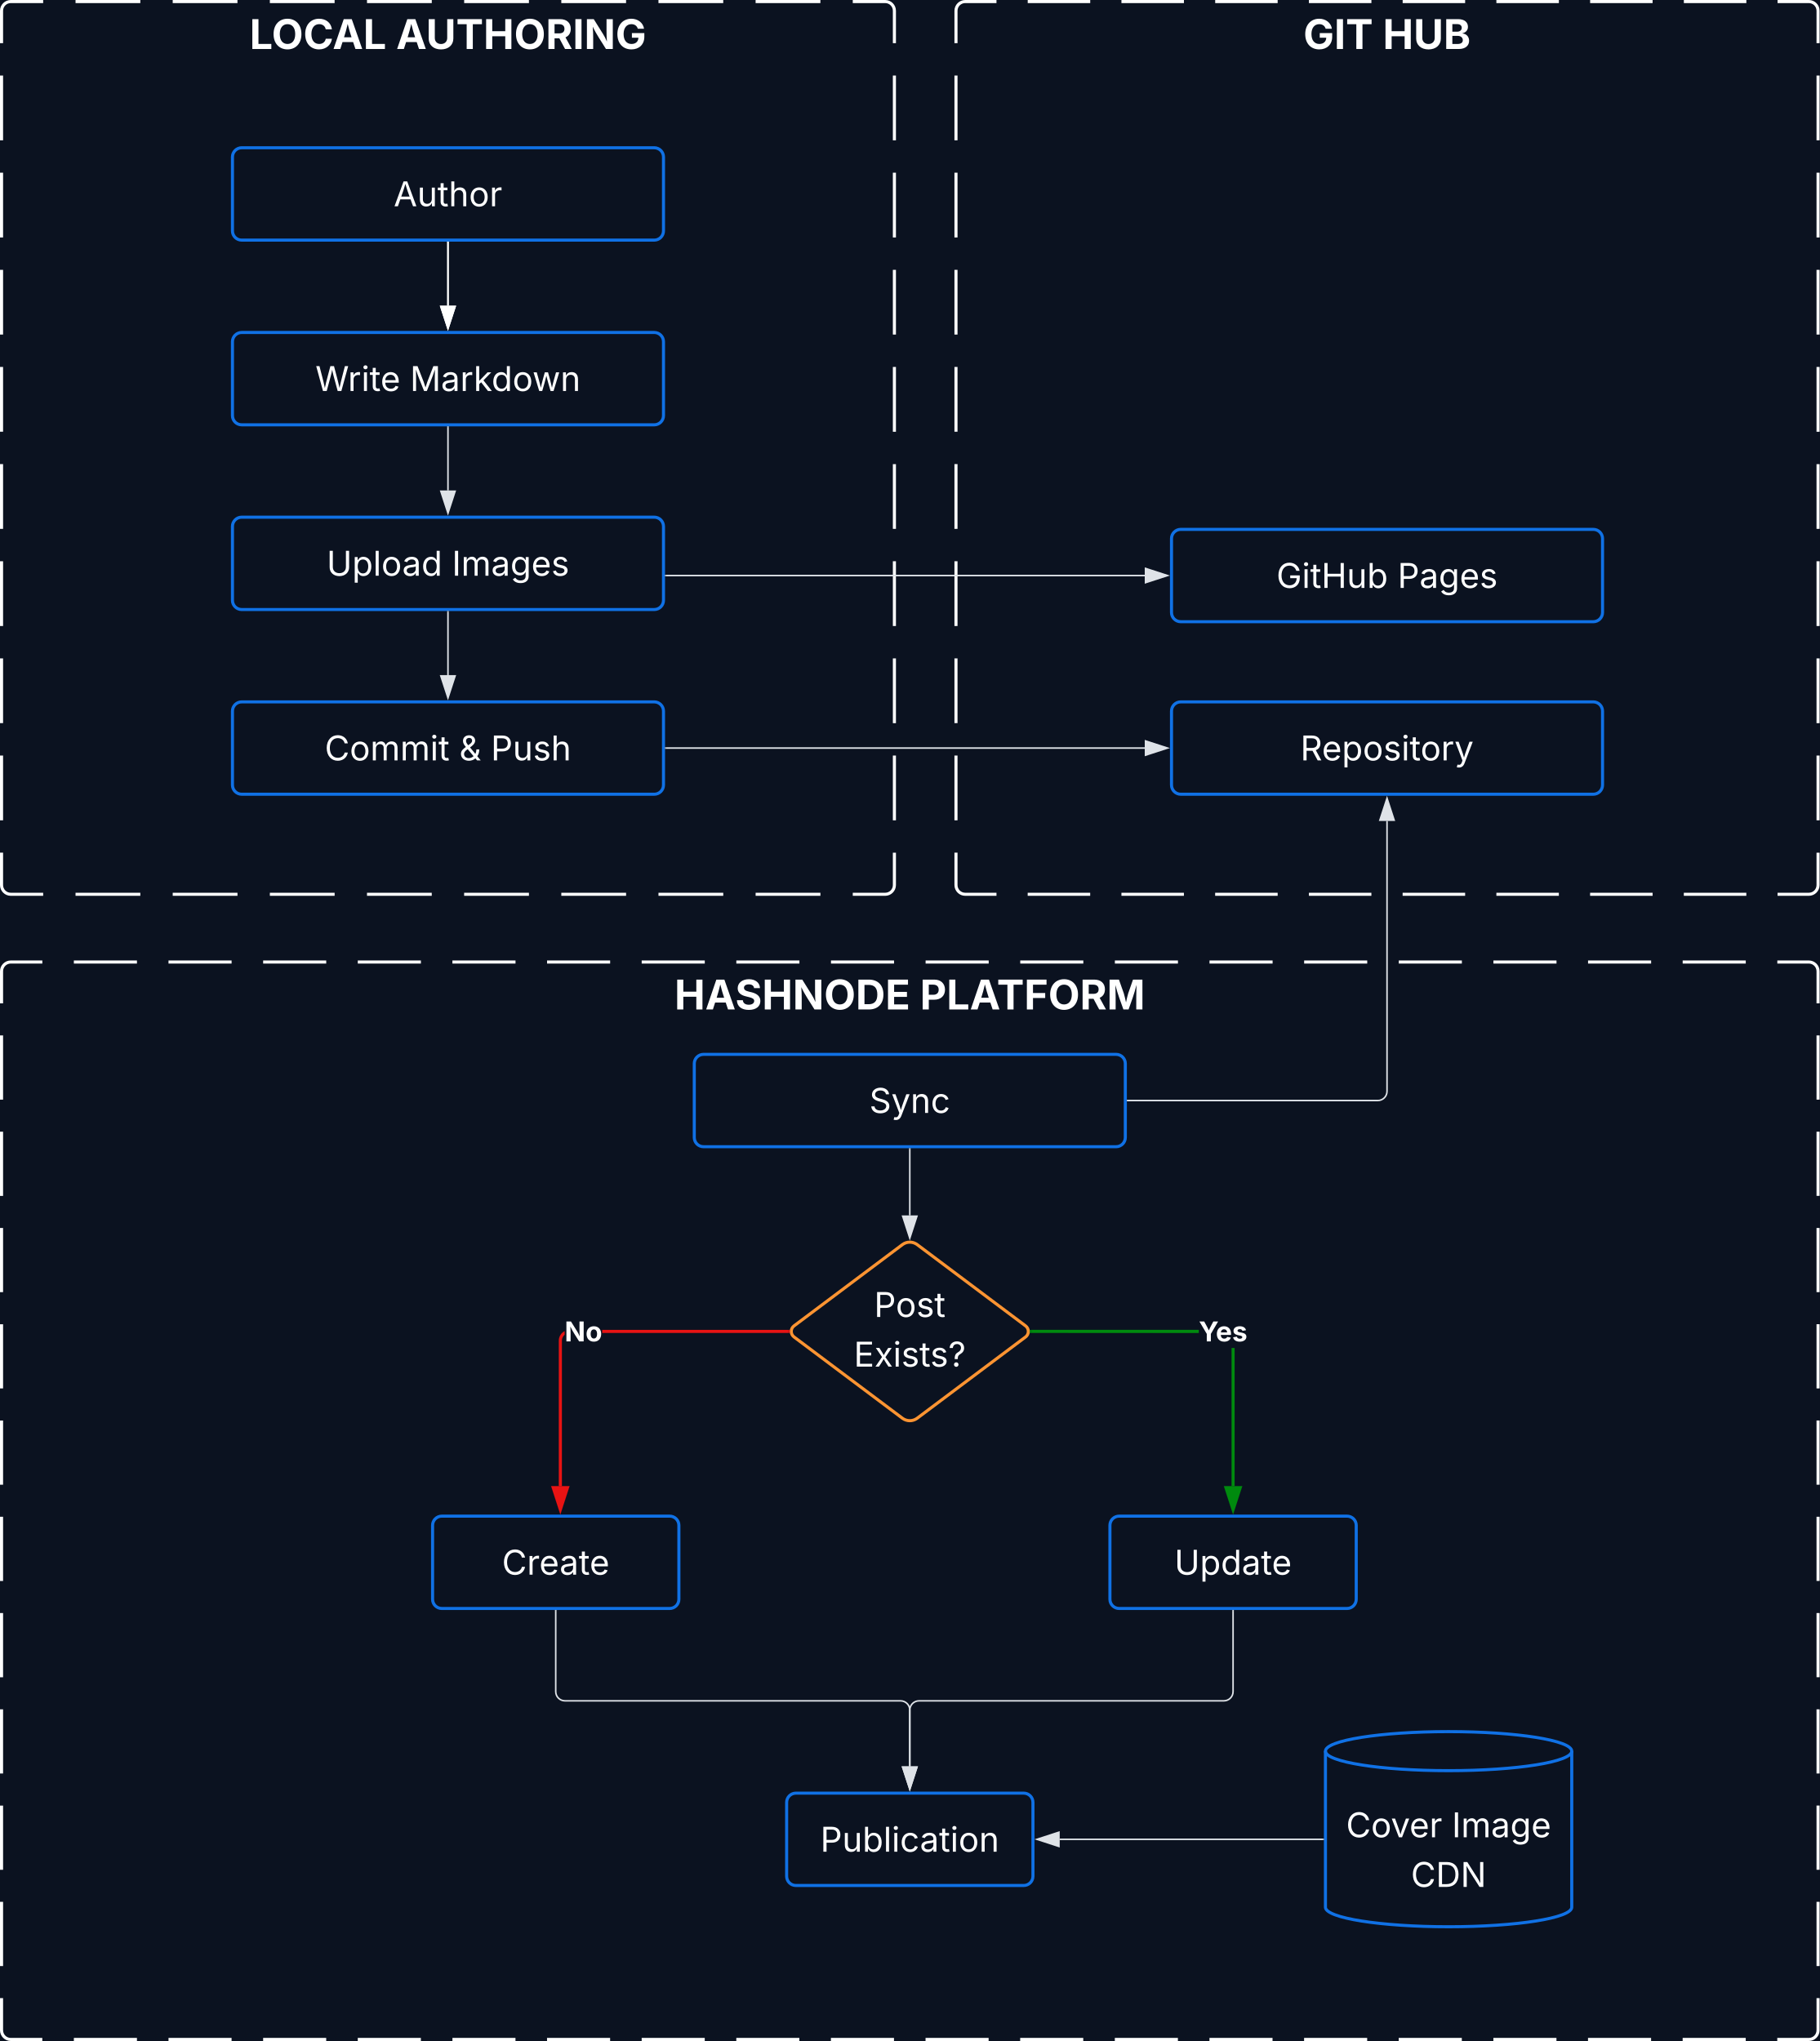
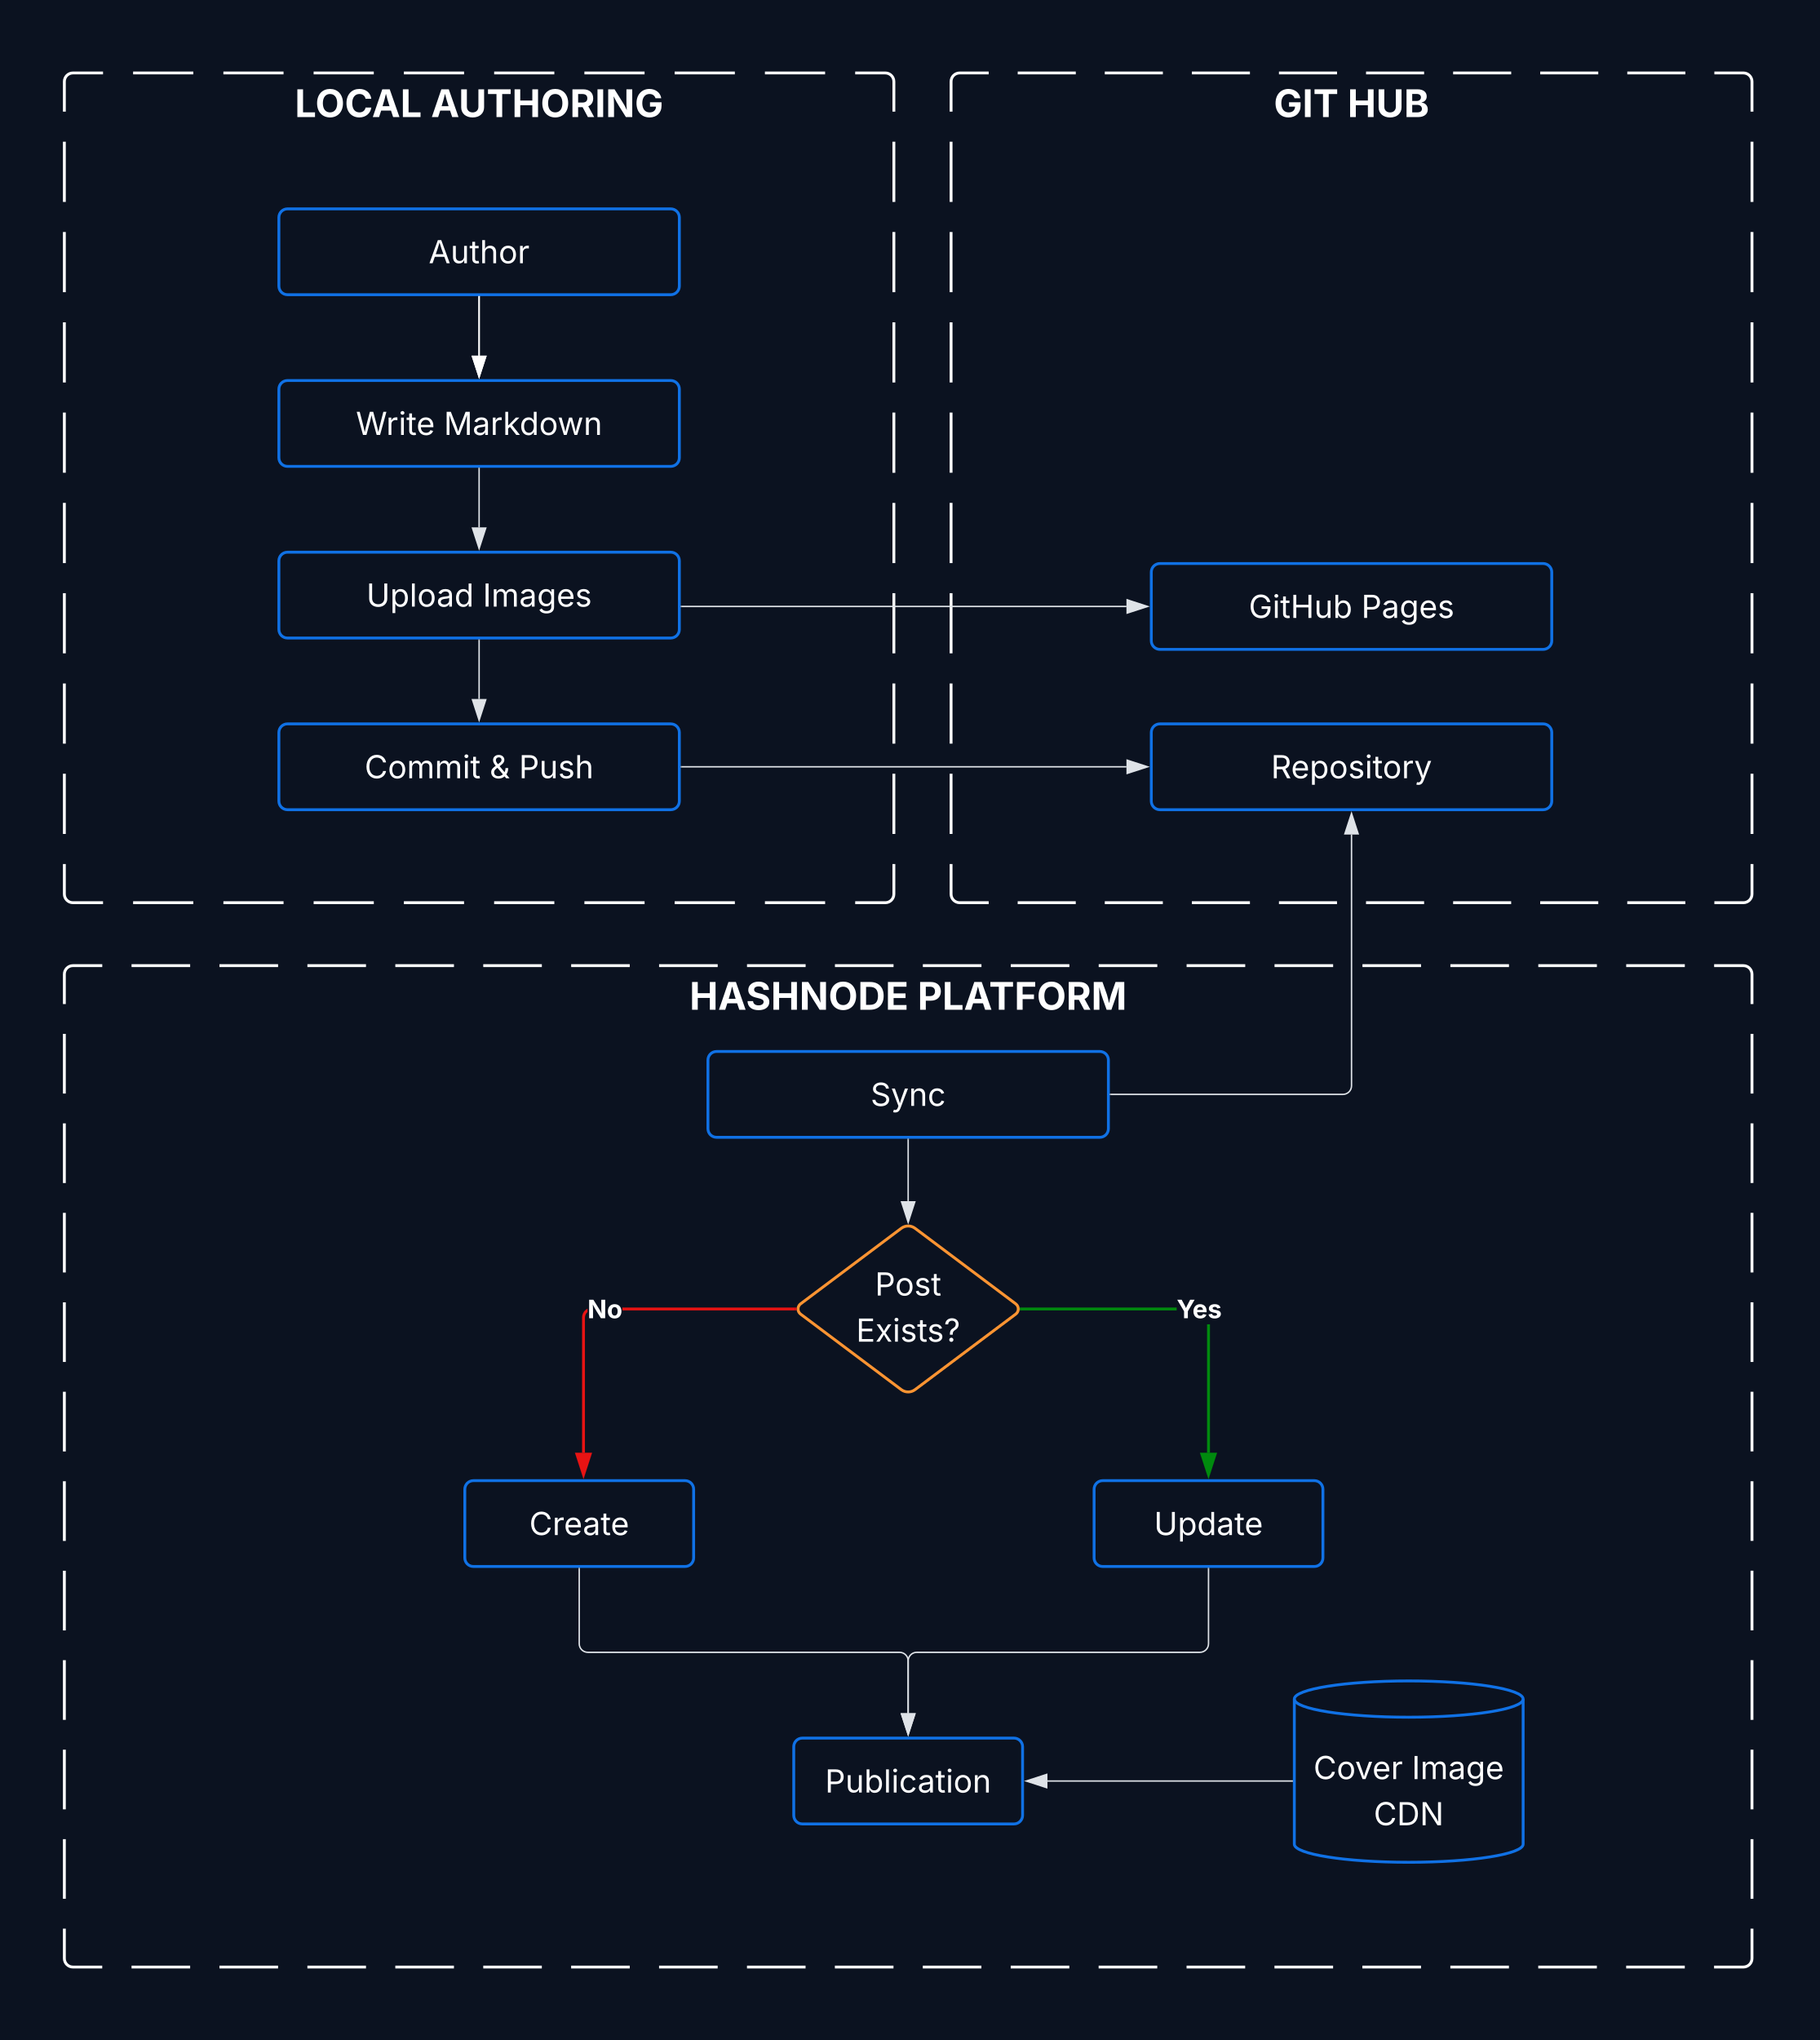
- <svg xmlns="http://www.w3.org/2000/svg" xmlns:ns1="lucid" xmlns:xlink="http://www.w3.org/1999/xlink" width="1182" height="1326">
-   <g transform="translate(-399 201)" ns1:page-tab-id="0_0">
+ <svg xmlns="http://www.w3.org/2000/svg" xmlns:ns1="lucid" xmlns:xlink="http://www.w3.org/1999/xlink" width="1272" height="1426">
+   <g transform="translate(-355 251)" ns1:page-tab-id="0_0">
    <path d="M0-500h2000v2000H0z" fill="#0b1220" />
    <path d="M400-194a6 6 0 0 1 6-6h568a6 6 0 0 1 6 6v568a6 6 0 0 1-6 6H406a6 6 0 0 1-6-6z" fill-opacity="0" />
    <path d="M448.07-200h42.08m21.04 0h42.06m21.04 0h42.07m21.04 0h42.08m21.04 0h42.07m21.03 0h42.07m21.04 0h42.08m21.03 0h42.08m21.03 0H974a6 6 0 0 1 6 6v21.04m0 21.03v42.08m0 21.03v42.08m0 21.04v42.07m0 21.04V79.5m0 21.04v42.07m0 21.03v42.07m0 21.04v42.07m0 21.05v42.08m0 21.03V374a6 6 0 0 1-6 6h-21.04m-21.03 0h-42.08m-21.03 0h-42.08m-21.04 0h-42.07m-21.04 0H700.5m-21.04 0H637.4m-21.03 0H574.3m-21.04 0H511.2m-21.05 0h-42.08m-21.03 0H406a6 6 0 0 1-6-6v-21.04m0-21.03v-42.08m0-21.04v-42.06m0-21.04v-42.07m0-21.04V100.5m0-21.04V37.4m0-21.03V-25.7m0-21.04V-88.8m0-21.05v-42.08m0-21.03V-194a6 6 0 0 1 6-6h21.04" stroke="#fff" stroke-width="2" fill="none" />
    <use xlink:href="#a" transform="matrix(1,0,0,1,405,-195) translate(156.1589 25.83333)" />
    <use xlink:href="#b" transform="matrix(1,0,0,1,405,-195) translate(251.3281 25.83333)" />
    <path d="M1020-194a6 6 0 0 1 6-6h548a6 6 0 0 1 6 6v568a6 6 0 0 1-6 6h-548a6 6 0 0 1-6-6z" fill-opacity="0" />
    <path d="M1066.6-200h40.6m20.28 0h40.6m20.3 0h40.58m20.3 0h40.6m20.3 0h40.58m20.3 0h40.6m20.3 0h40.58m20.3 0h40.6m20.28 0h20.3a6 6 0 0 1 6 6v21.04m0 21.03v42.08m0 21.03v42.08m0 21.04v42.07m0 21.04V79.5m0 21.04v42.07m0 21.03v42.07m0 21.04v42.07m0 21.05v42.08m0 21.03V374a6 6 0 0 1-6 6h-20.3m-20.3 0h-40.6m-20.28 0h-40.6m-20.3 0h-40.58m-20.3 0h-40.6m-20.3 0h-40.58m-20.3 0h-40.6m-20.3 0h-40.58m-20.3 0h-40.6m-20.28 0H1026a6 6 0 0 1-6-6v-21.04m0-21.03v-42.08m0-21.04v-42.06m0-21.04v-42.07m0-21.04V100.5m0-21.04V37.4m0-21.03V-25.7m0-21.04V-88.8m0-21.05v-42.08m0-21.03V-194a6 6 0 0 1 6-6h20.3" stroke="#fff" stroke-width="2" fill="none" />
    <use xlink:href="#c" transform="matrix(1,0,0,1,1025,-195) translate(220.651 25.83333)" />
    <use xlink:href="#d" transform="matrix(1,0,0,1,1025,-195) translate(272.2656 25.83333)" />
    <path d="M550-99a6 6 0 0 1 6-6h268a6 6 0 0 1 6 6v48a6 6 0 0 1-6 6H556a6 6 0 0 1-6-6z" stroke="#1071e5" stroke-width="2" fill-opacity="0" />
    <use xlink:href="#e" transform="matrix(1,0,0,1,562,-93) translate(92.71354 26.02778)" />
    <path d="M690-43.5v41.12" stroke="#fff" fill="none" />
    <path d="M690.48-43.5h-.96v-.5h.96z" stroke="#fff" stroke-width=".05" fill="#fff" />
    <path d="M690 12.38l-4.63-14.26h9.26z" stroke="#fff" fill="#fff" />
    <path d="M550 21a6 6 0 0 1 6-6h268a6 6 0 0 1 6 6v48a6 6 0 0 1-6 6H556a6 6 0 0 1-6-6z" stroke="#1071e5" stroke-width="2" fill-opacity="0" />
    <use xlink:href="#f" transform="matrix(1,0,0,1,562,27) translate(41.84549 26.02778)" />
    <use xlink:href="#g" transform="matrix(1,0,0,1,562,27) translate(103.3472 26.02778)" />
    <path d="M690 76.5v41.12" stroke="#dfe3e8" fill="none" />
    <path d="M690.48 76.5h-.96V76h.96z" stroke="#dfe3e8" stroke-width=".05" fill="#dfe3e8" />
    <path d="M690 132.38l-4.63-14.26h9.26z" stroke="#dfe3e8" fill="#dfe3e8" />
    <path d="M550 141a6 6 0 0 1 6-6h268a6 6 0 0 1 6 6v48a6 6 0 0 1-6 6H556a6 6 0 0 1-6-6z" stroke="#1071e5" stroke-width="2" fill-opacity="0" />
    <use xlink:href="#h" transform="matrix(1,0,0,1,562,147) translate(49.18598 26.02778)" />
    <use xlink:href="#i" transform="matrix(1,0,0,1,562,147) translate(130.5879 26.02778)" />
    <path d="M831.5 172.92h311.12" stroke="#dfe3e8" fill="none" />
    <path d="M831.5 173.4h-.5v-.95h.5z" stroke="#dfe3e8" stroke-width=".05" fill="#dfe3e8" />
    <path d="M1157.38 172.92l-14.26 4.64v-9.27z" stroke="#dfe3e8" fill="#dfe3e8" />
    <path d="M690 196.5v41.12" stroke="#dfe3e8" fill="none" />
    <path d="M690.48 196.5h-.96v-.5h.96z" stroke="#dfe3e8" stroke-width=".05" fill="#dfe3e8" />
    <path d="M690 252.38l-4.63-14.26h9.26z" stroke="#dfe3e8" fill="#dfe3e8" />
    <path d="M400 430a6 6 0 0 1 6-6h1168a6 6 0 0 1 6 6v688a6 6 0 0 1-6 6H406a6 6 0 0 1-6-6z" fill-opacity="0" />
    <path d="M446.98 424h40.98m20.5 0h40.98m20.5 0h40.97m20.5 0h41m20.48 0h40.98m20.5 0h40.97m20.5 0h40.98m20.5 0h40.98m20.5 0h40.97m20.5 0h40.98m20.5 0h40.97m20.5 0h40.97m20.5 0h40.98m20.5 0h40.97m20.5 0h40.98m20.5 0h40.97m20.5 0h40.97m20.5 0h40.98m20.5 0H1574a6 6 0 0 1 6 6v20.85m0 20.85v41.7m0 20.84v41.7m0 20.85v41.7m0 20.83v41.7m0 20.85v41.7m0 20.84v41.7m0 20.85v41.7m0 20.85v41.7m0 20.84v41.7m0 20.85v41.7m0 20.85V1118a6 6 0 0 1-6 6h-20.5m-20.48 0h-40.98m-20.5 0h-40.98m-20.5 0h-40.97m-20.5 0h-41m-20.48 0h-40.98m-20.5 0h-40.97m-20.5 0h-40.98m-20.5 0h-40.98m-20.5 0h-40.97m-20.5 0h-40.98m-20.5 0H877.3m-20.5 0h-40.97m-20.5 0h-40.98m-20.5 0H692.9m-20.5 0H631.4m-20.5 0h-40.97m-20.5 0h-40.97m-20.5 0h-40.98m-20.5 0H406a6 6 0 0 1-6-6v-20.85m0-20.85v-41.7m0-20.84v-41.7m0-20.85v-41.7m0-20.83v-41.7m0-20.85v-41.7m0-20.84v-41.7m0-20.85v-41.7m0-20.85v-41.7m0-20.84v-41.7m0-20.85v-41.7m0-20.85V430a6 6 0 0 1 6-6h20.5" stroke="#fff" stroke-width="2" fill="none" />
    <use xlink:href="#j" transform="matrix(1,0,0,1,405,429) translate(432.1484 25.83333)" />
    <use xlink:href="#k" transform="matrix(1,0,0,1,405,429) translate(591.6016 25.83333)" />
    <path d="M690-43.5v41.12" stroke="#fff" fill="none" />
    <path d="M690.48-43.5h-.96v-.5h.96z" stroke="#fff" stroke-width=".05" fill="#fff" />
    <path d="M690 12.38l-4.63-14.26h9.26z" stroke="#fff" fill="#fff" />
    <path d="M850 490a6 6 0 0 1 6-6h268a6 6 0 0 1 6 6v48a6 6 0 0 1-6 6H856a6 6 0 0 1-6-6z" stroke="#1071e5" stroke-width="2" fill-opacity="0" />
    <use xlink:href="#l" transform="matrix(1,0,0,1,862,496) translate(101.7142 26.02778)" />
    <path d="M985.2 607.6a8 8 0 0 1 9.6 0l70.4 52.8a4.5 4.5 0 0 1 0 7.2l-70.4 52.8a8 8 0 0 1-9.6 0l-70.4-52.8a4.5 4.5 0 0 1 0-7.2z" stroke="#fc9432" stroke-width="2" fill-opacity="0" />
    <use xlink:href="#m" transform="matrix(1,0,0,1,915,609) translate(51.80622 45.59028)" />
    <use xlink:href="#n" transform="matrix(1,0,0,1,915,609) translate(38.63347 77.8559)" />
    <path d="M990 545.5v43.1" stroke="#dfe3e8" fill="none" />
    <path d="M990.48 545.5h-.96v-.5h.96z" stroke="#dfe3e8" stroke-width=".05" fill="#dfe3e8" />
    <path d="M990 603.38l-4.63-14.27h9.26z" stroke="#dfe3e8" fill="#dfe3e8" />
    <path d="M680 790a6 6 0 0 1 6-6h148a6 6 0 0 1 6 6v48a6 6 0 0 1-6 6H686a6 6 0 0 1-6-6z" stroke="#1071e5" stroke-width="2" fill-opacity="0" />
    <use xlink:href="#o" transform="matrix(1,0,0,1,692,796) translate(33.05534 26.02778)" />
    <path d="M1120 790a6 6 0 0 1 6-6h148a6 6 0 0 1 6 6v48a6 6 0 0 1-6 6h-148a6 6 0 0 1-6-6z" stroke="#1071e5" stroke-width="2" fill-opacity="0" />
    <use xlink:href="#p" transform="matrix(1,0,0,1,1132,796) translate(29.88151 26.02778)" />
    <path d="M1200.97 764.5h-1.94v-89.75h1.94zM1069 664.98V663h108.7V665z" stroke="#008a0e" stroke-width=".05" fill="#008a0e" />
    <path d="M1069.03 664.98h-1.12l.1-.98-.1-.98h1.13z" fill="#008a0e" />
    <path stroke="#008a0e" stroke-width=".05" fill="#008a0e" />
    <path d="M1200 779.76l-4.63-14.26h9.27z" fill="#008a0e" />
    <path d="M1200 782.92l-5.98-18.4h11.96zm-3.3-16.45l3.3 10.14 3.3-10.13z" stroke="#008a0e" stroke-width=".05" fill="#008a0e" />
    <use xlink:href="#q" transform="matrix(1,0,0,1,1177.704,653.2448) translate(0 17.22222)" />
    <path d="M765.77 666.17l-.32.28-.52.6-.4.67-.3.73-.2.76-.06.84v94.46h-1.95v-94.54l.08-1.05.26-1.06.42-1 .57-.94.7-.83.84-.72.87-.53zm145.23-1.2H790.22v-1.95H911z" stroke="#e81313" stroke-width=".05" fill="#e81313" />
    <path d="M912 664l.1.98h-1.13V663h1.12z" fill="#e81313" />
    <path stroke="#e81313" stroke-width=".05" fill="#e81313" />
    <path d="M763 779.76l-4.64-14.26h9.27z" fill="#e81313" />
    <path d="M763 782.92l-5.98-18.4h11.95zm-3.3-16.45l3.3 10.14 3.3-10.13z" stroke="#e81313" stroke-width=".05" fill="#e81313" />
    <use xlink:href="#r" transform="matrix(1,0,0,1,765.7691,653.2448) translate(0 17.22222)" />
    <path d="M910 969.97a6 6 0 0 1 6-6h148a6 6 0 0 1 6 6v48a6 6 0 0 1-6 6H916a6 6 0 0 1-6-6z" stroke="#1071e5" stroke-width="2" fill-opacity="0" />
    <use xlink:href="#s" transform="matrix(1,0,0,1,922,975.9729) translate(9.899957 26.02778)" />
    <path d="M1200 845.5V898a6 6 0 0 1-6 6H996a6 6 0 0 0-6 6v36.6" stroke="#dfe3e8" fill="none" />
    <path d="M1200.47 845.5h-.94v-.5h.94z" stroke="#dfe3e8" stroke-width=".05" fill="#dfe3e8" />
    <path d="M990 961.36l-4.63-14.27h9.26z" stroke="#dfe3e8" fill="#dfe3e8" />
    <path d="M760 845.5V898a6 6 0 0 0 6 6h218a6 6 0 0 1 6 6v36.6" stroke="#dfe3e8" fill="none" />
    <path d="M760.48 845.5h-.96v-.5h.96z" stroke="#dfe3e8" stroke-width=".05" fill="#dfe3e8" />
    <path d="M990 961.36l-4.63-14.27h9.26z" stroke="#dfe3e8" fill="#dfe3e8" />
    <path d="M1420 1038.1c0 7-35.82 12.67-80 12.67s-80-5.67-80-12.67V936.68c0-7 35.82-12.68 80-12.68s80 5.68 80 12.68z" stroke="#1071e5" stroke-width="2" fill-opacity="0" />
    <path d="M1420 936.68c0 7-35.82 12.68-80 12.68s-80-5.68-80-12.68" stroke="#1071e5" stroke-width="2" fill="none" />
    <use xlink:href="#t" transform="matrix(1,0,0,1,1272,961.3549) translate(1.376736 31.27778)" />
    <use xlink:href="#u" transform="matrix(1,0,0,1,1272,961.3549) translate(70.12674 31.27778)" />
    <use xlink:href="#v" transform="matrix(1,0,0,1,1272,961.3549) translate(43.49371 63.5434)" />
    <path d="M1258.5 993.97h-171.12" stroke="#dfe3e8" fill="none" />
    <path d="M1259 994.45h-.5v-.95h.5z" stroke="#dfe3e8" stroke-width=".05" fill="#dfe3e8" />
    <path d="M1072.62 993.97l14.26-4.63v9.27z" stroke="#dfe3e8" fill="#dfe3e8" />
    <path d="M1131.5 514H1294a6 6 0 0 0 6-6V332.38" stroke="#dfe3e8" fill="none" />
    <path d="M1131.5 514.48h-.5v-.96h.5z" stroke="#dfe3e8" stroke-width=".05" fill="#dfe3e8" />
    <path d="M1300 317.62l4.63 14.26h-9.27z" stroke="#dfe3e8" fill="#dfe3e8" />
    <path d="M550 261a6 6 0 0 1 6-6h268a6 6 0 0 1 6 6v48a6 6 0 0 1-6 6H556a6 6 0 0 1-6-6z" stroke="#1071e5" stroke-width="2" fill-opacity="0" />
    <use xlink:href="#w" transform="matrix(1,0,0,1,562,267) translate(47.92188 26.02778)" />
    <use xlink:href="#x" transform="matrix(1,0,0,1,562,267) translate(135.3134 26.02778)" />
    <use xlink:href="#y" transform="matrix(1,0,0,1,562,267) translate(155.8754 26.02778)" />
    <path d="M831.5 285h311.12" stroke="#dfe3e8" fill="none" />
    <path d="M831.5 285.48h-.5v-.96h.5z" stroke="#dfe3e8" stroke-width=".05" fill="#dfe3e8" />
    <path d="M1157.38 285l-14.26 4.63v-9.26z" stroke="#dfe3e8" fill="#dfe3e8" />
    <path d="M1160 261a6 6 0 0 1 6-6h268a6 6 0 0 1 6 6v48a6 6 0 0 1-6 6h-268a6 6 0 0 1-6-6z" stroke="#1071e5" stroke-width="2" fill-opacity="0" />
    <g>
      <use xlink:href="#z" transform="matrix(1,0,0,1,1172,267) translate(71.72287 26.02778)" />
    </g>
    <path d="M1160 148.92a6 6 0 0 1 6-6h268a6 6 0 0 1 6 6v48a6 6 0 0 1-6 6h-268a6 6 0 0 1-6-6z" stroke="#1071e5" stroke-width="2" fill-opacity="0" />
    <g>
      <use xlink:href="#A" transform="matrix(1,0,0,1,1172,154.921) translate(56.13585 26.02778)" />
      <use xlink:href="#B" transform="matrix(1,0,0,1,1172,154.921) translate(134.8793 26.02778)" />
    </g>
    <defs>
      <path fill="#fff" d="M135 0v-1490h305v1237h643V0H135" id="C" />
      <path fill="#fff" d="M789 20C394 20 94-260 94-744c0-487 300-766 695-766s695 279 695 766c0 485-300 764-695 764zm0-271c231 0 385-174 385-493 0-321-154-495-385-495s-385 175-385 495c0 319 154 493 385 493" id="D" />
      <path fill="#fff" d="M786 20C389 20 94-260 94-744c0-487 299-766 692-766 339 0 597 194 641 529h-309c-28-162-156-258-326-258-233 0-388 179-388 495 0 323 157 493 387 493 170 0 298-97 328-259h309c-34 277-266 530-642 530" id="E" />
      <path fill="#fff" d="M49 0l509-1490h400L1480 0h-339l-115-346H497L386 0H49zm524-585h374c-75-213-124-402-192-666-66 268-110 453-182 666" id="F" />
      <g id="a">
        <use transform="matrix(0.01302083,0,0,0.01302083,0,0)" xlink:href="#C" />
        <use transform="matrix(0.01302083,0,0,0.01302083,14.32292,0)" xlink:href="#D" />
        <use transform="matrix(0.01302083,0,0,0.01302083,34.86979,0)" xlink:href="#E" />
        <use transform="matrix(0.01302083,0,0,0.01302083,53.86719,0)" xlink:href="#F" />
        <use transform="matrix(0.01302083,0,0,0.01302083,73.77604,0)" xlink:href="#C" />
      </g>
      <path fill="#fff" d="M750 21c-371 0-615-218-615-544v-967h305v942c0 174 123 299 310 299s309-125 309-299v-942h306v967c0 326-247 544-615 544" id="G" />
      <path fill="#fff" d="M75-1237v-253h1217v253H837V0H531v-1237H75" id="H" />
      <path fill="#fff" d="M135 0v-1490h305v602h649v-602h306V0h-306v-635H440V0H135" id="I" />
      <path fill="#fff" d="M135 0v-1490h581c339 0 533 192 533 485 0 204-94 351-264 424L1302 0H964L680-532H440V0H135zm305-779h220c186 0 274-77 274-226 0-150-88-233-275-233H440v459" id="J" />
      <path fill="#fff" d="M440-1490V0H135v-1490h305" id="K" />
      <path fill="#fff" d="M135 0v-1490h340l471 754c59 97 122 210 187 365-32-387-14-721-19-1119h312V0h-341C855-382 627-689 427-1113c32 420 16 695 20 1113H135" id="L" />
      <path fill="#fff" d="M795 20C377 20 94-272 94-743c0-483 302-767 694-767 335 0 593 206 635 500h-310c-42-142-154-229-320-229-230 0-389 177-389 493s154 495 393 495c212 0 340-120 345-311H818v-232h620v186c0 391-269 628-643 628" id="M" />
      <g id="b">
        <use transform="matrix(0.01302083,0,0,0.01302083,0,0)" xlink:href="#F" />
        <use transform="matrix(0.01302083,0,0,0.01302083,19.38802,0)" xlink:href="#G" />
        <use transform="matrix(0.01302083,0,0,0.01302083,38.90625,0)" xlink:href="#H" />
        <use transform="matrix(0.01302083,0,0,0.01302083,56.70573,0)" xlink:href="#I" />
        <use transform="matrix(0.01302083,0,0,0.01302083,76.6276,0)" xlink:href="#D" />
        <use transform="matrix(0.01302083,0,0,0.01302083,97.17448,0)" xlink:href="#J" />
        <use transform="matrix(0.01302083,0,0,0.01302083,114.6875,0)" xlink:href="#K" />
        <use transform="matrix(0.01302083,0,0,0.01302083,122.1745,0)" xlink:href="#L" />
        <use transform="matrix(0.01302083,0,0,0.01302083,142.5,0)" xlink:href="#M" />
      </g>
      <g id="c">
        <use transform="matrix(0.01302083,0,0,0.01302083,0,0)" xlink:href="#M" />
        <use transform="matrix(0.01302083,0,0,0.01302083,20.01302,0)" xlink:href="#K" />
        <use transform="matrix(0.01302083,0,0,0.01302083,27.5,0)" xlink:href="#H" />
      </g>
      <path fill="#fff" d="M135 0v-1490h591c327 0 492 160 492 383 0 177-115 286-268 320v15c168 8 326 140 326 361 0 236-176 411-512 411H135zm305-251h264c179 0 258-76 258-189 0-125-97-215-250-215H440v404zm0-613h241c131 0 228-74 228-194 0-109-79-183-222-183H440v377" id="N" />
      <g id="d">
        <use transform="matrix(0.01302083,0,0,0.01302083,0,0)" xlink:href="#I" />
        <use transform="matrix(0.01302083,0,0,0.01302083,19.92188,0)" xlink:href="#G" />
        <use transform="matrix(0.01302083,0,0,0.01302083,39.4401,0)" xlink:href="#N" />
      </g>
      <path fill="#fff" d="M52 0l541-1490h220L1361 0h-200l-149-416H398L254 0H52zm404-582h497c-103-290-145-390-251-756-108 377-145 460-246 756" id="O" />
      <path fill="#fff" d="M537 14c-226 0-379-139-379-422v-710h180v695c0 172 97 275 253 275 160 0 281-109 281-300v-670h181V0H879v-209C806-46 684 14 537 14" id="P" />
      <path fill="#fff" d="M598-1118v154H368v674c0 100 37 144 132 144 23 0 62-6 92-12L629-6c-37 13-88 20-134 20-193 0-307-107-307-290v-688H20v-154h168v-266h180v266h230" id="Q" />
      <path fill="#fff" d="M338-670V0H158v-1490h180v566c73-149 190-208 336-208 226 0 379 139 379 422V0H872v-695c0-172-96-275-252-275-161 0-282 109-282 300" id="R" />
      <path fill="#fff" d="M613 24c-304 0-509-231-509-576 0-350 205-580 509-580 305 0 511 230 511 580 0 345-206 576-511 576zm0-161c226 0 329-195 329-415 0-222-103-419-329-419-223 0-326 196-326 419 0 220 103 415 326 415" id="S" />
      <path fill="#fff" d="M158 0v-1118h174v172h12c41-113 157-188 290-188 26 0 70 2 91 3v181c-11-2-60-10-108-10-161 0-279 109-279 260V0H158" id="T" />
      <g id="e">
        <use transform="matrix(0.01085069,0,0,0.01085069,0,0)" xlink:href="#O" />
        <use transform="matrix(0.01085069,0,0,0.01085069,15.33203,0)" xlink:href="#P" />
        <use transform="matrix(0.01085069,0,0,0.01085069,28.47222,0)" xlink:href="#Q" />
        <use transform="matrix(0.01085069,0,0,0.01085069,35.74219,0)" xlink:href="#R" />
        <use transform="matrix(0.01085069,0,0,0.01085069,48.88238,0)" xlink:href="#S" />
        <use transform="matrix(0.01085069,0,0,0.01085069,62.20703,0)" xlink:href="#T" />
      </g>
      <path fill="#fff" d="M458 0L52-1490h194c108 439 233 855 324 1313 92-459 221-873 331-1313h216c110 438 234 854 330 1307 92-455 216-869 323-1307h196L1558 0h-221l-256-944c-26-95-50-200-73-331-22 122-44 223-73 331L680 0H458" id="U" />
      <path fill="#fff" d="M158 0v-1118h180V0H158zm91-1301c-68 0-125-53-125-119s57-119 125-119c69 0 126 53 126 119s-57 119-126 119" id="V" />
      <path fill="#fff" d="M628 24c-324 0-524-230-524-574 0-343 198-582 503-582 237 0 487 146 487 559v75H286c9 234 145 362 343 362 132 0 231-58 273-172l174 48C1024-91 857 24 628 24zM287-650h624c-17-190-120-322-304-322-192 0-309 151-320 322" id="W" />
      <g id="f">
        <use transform="matrix(0.01085069,0,0,0.01085069,0,0)" xlink:href="#U" />
        <use transform="matrix(0.01085069,0,0,0.01085069,21.148,0)" xlink:href="#T" />
        <use transform="matrix(0.01085069,0,0,0.01085069,29.86111,0)" xlink:href="#V" />
        <use transform="matrix(0.01085069,0,0,0.01085069,35.24306,0)" xlink:href="#Q" />
        <use transform="matrix(0.01085069,0,0,0.01085069,42.29601,0)" xlink:href="#W" />
      </g>
      <path fill="#fff" d="M180 0v-1490h270l367 940c28 72 75 218 110 339 35-117 81-264 110-339l362-940h271V0h-187c2-448-5-837 7-1287-157 497-311 829-483 1287H842C666-458 514-784 354-1284c12 438 5 843 7 1284H180" id="X" />
      <path fill="#fff" d="M471 26C259 26 90-98 90-318c0-256 228-303 435-329 202-27 287-16 287-108 0-139-79-219-234-219-161 0-248 86-283 164l-173-57c86-203 278-265 451-265 150 0 419 46 419 395V0H815v-152h-12C765-73 660 26 471 26zm31-159c199 0 310-134 310-271v-155c-30 35-226 55-295 64-131 17-246 59-246 186 0 116 97 176 231 176" id="Y" />
      <path fill="#fff" d="M158 0v-1490h180v865h22l478-493h223L593-638 1096 0H865L456-523 338-412V0H158" id="Z" />
      <path fill="#fff" d="M577 24c-279 0-473-224-473-580 0-354 195-576 474-576 218 0 287 134 324 193h14v-551h180V0H922v-173h-20C865-111 790 24 577 24zm27-161c203 0 314-172 314-421 0-247-108-413-314-413-212 0-317 181-317 413 0 235 108 421 317 421" id="aa" />
      <path fill="#fff" d="M409 0L70-1118h191c89 329 165 560 243 925 75-353 154-601 240-925h192c85 325 161 564 235 922 77-354 157-598 244-922h191L1267 0h-179c-86-307-176-590-250-913C763-588 675-308 588 0H409" id="ab" />
      <path fill="#fff" d="M338-670V0H158v-1118h173l1 207c72-158 192-221 342-221 226 0 378 139 378 422V0H872v-695c0-172-96-275-252-275-161 0-282 109-282 300" id="ac" />
      <g id="g">
        <use transform="matrix(0.01085069,0,0,0.01085069,0,0)" xlink:href="#X" />
        <use transform="matrix(0.01085069,0,0,0.01085069,20.07378,0)" xlink:href="#Y" />
        <use transform="matrix(0.01085069,0,0,0.01085069,32.55208,0)" xlink:href="#T" />
        <use transform="matrix(0.01085069,0,0,0.01085069,41.26519,0)" xlink:href="#Z" />
        <use transform="matrix(0.01085069,0,0,0.01085069,52.96224,0)" xlink:href="#aa" />
        <use transform="matrix(0.01085069,0,0,0.01085069,66.56901,0)" xlink:href="#S" />
        <use transform="matrix(0.01085069,0,0,0.01085069,79.49219,0)" xlink:href="#ab" />
        <use transform="matrix(0.01085069,0,0,0.01085069,97.67795,0)" xlink:href="#ac" />
      </g>
      <path fill="#fff" d="M763 24c-353 0-583-224-583-531v-983h190v968c0 214 149 370 393 370 243 0 391-156 391-370v-968h190v983c0 307-230 531-581 531" id="ad" />
      <path fill="#fff" d="M158 418v-1536h174v179h20c37-59 106-193 324-193 279 0 474 222 474 576 0 356-194 580-473 580-213 0-288-135-325-197h-14v591H158zm492-555c209 0 317-186 317-421 0-232-105-413-317-413-206 0-314 166-314 413 0 249 111 421 314 421" id="ae" />
      <path fill="#fff" d="M338-1490V0H158v-1490h180" id="af" />
      <g id="h">
        <use transform="matrix(0.01085069,0,0,0.01085069,0,0)" xlink:href="#ad" />
        <use transform="matrix(0.01085069,0,0,0.01085069,16.53646,0)" xlink:href="#ae" />
        <use transform="matrix(0.01085069,0,0,0.01085069,30.14323,0)" xlink:href="#af" />
        <use transform="matrix(0.01085069,0,0,0.01085069,35.52517,0)" xlink:href="#S" />
        <use transform="matrix(0.01085069,0,0,0.01085069,49.06684,0)" xlink:href="#Y" />
        <use transform="matrix(0.01085069,0,0,0.01085069,61.54514,0)" xlink:href="#aa" />
      </g>
      <path fill="#fff" d="M370-1490V0H180v-1490h190" id="ag" />
      <path fill="#fff" d="M158 0v-1118h175l1 205c55-151 181-225 313-225 147 0 245 90 285 228 53-141 190-228 352-228 194 0 352 125 352 384V0h-181v-749c0-161-105-225-225-225-151 0-243 103-243 244V0H807v-767c0-124-93-207-219-207-131 0-250 92-250 270V0H158" id="ah" />
      <path fill="#fff" d="M611 442c-248 0-391-105-460-228l146-94c47 65 117 165 314 165 178 0 307-82 307-266v-224h-17C863-141 792-18 576-18c-268 0-472-195-472-546 0-346 197-568 476-568 216 0 288 133 326 193h17v-179h175V29c0 289-215 413-487 413zm-5-620c203 0 314-146 314-390 0-237-108-403-314-403-213 0-319 180-319 403 0 230 109 390 319 390" id="ai" />
      <path fill="#fff" d="M538 24C308 24 148-78 108-271l171-41c32 123 123 178 257 178 156 0 256-77 256-169 0-77-54-128-164-154l-186-44c-203-48-300-148-300-305 0-192 176-326 414-326 230 0 351 112 402 269l-163 42c-31-80-94-158-238-158-133 0-233 69-233 162 0 83 57 129 188 160l169 40c203 48 298 149 298 302 0 196-179 339-441 339" id="aj" />
      <g id="i">
        <use transform="matrix(0.01085069,0,0,0.01085069,0,0)" xlink:href="#ag" />
        <use transform="matrix(0.01085069,0,0,0.01085069,5.967882,0)" xlink:href="#ah" />
        <use transform="matrix(0.01085069,0,0,0.01085069,25.43403,0)" xlink:href="#Y" />
        <use transform="matrix(0.01085069,0,0,0.01085069,37.91233,0)" xlink:href="#ai" />
        <use transform="matrix(0.01085069,0,0,0.01085069,51.5408,0)" xlink:href="#W" />
        <use transform="matrix(0.01085069,0,0,0.01085069,64.49653,0)" xlink:href="#aj" />
      </g>
      <path fill="#fff" d="M681 22C323 22 94-145 85-462h297c10 151 131 226 296 226 163 0 271-77 271-190 0-102-95-149-257-189l-164-41c-252-61-403-188-403-405 0-269 236-449 560-449 330 0 546 183 551 445H941c-11-119-106-188-259-188-156 0-244 72-244 172-3 156 226 185 373 221 250 61 445 186 445 436 0 271-213 446-575 446" id="ak" />
      <path fill="#fff" d="M659 0H135v-1490h529c448 0 721 280 721 744 0 466-273 746-726 746zM440-263h204c287 0 437-148 437-483 0-333-150-481-435-481H440v964" id="al" />
      <path fill="#fff" d="M135 0v-1490h997v253H440v360h640v249H440v375h694V0H135" id="am" />
      <g id="j">
        <use transform="matrix(0.01302083,0,0,0.01302083,0,0)" xlink:href="#I" />
        <use transform="matrix(0.01302083,0,0,0.01302083,19.92188,0)" xlink:href="#F" />
        <use transform="matrix(0.01302083,0,0,0.01302083,39.42708,0)" xlink:href="#ak" />
        <use transform="matrix(0.01302083,0,0,0.01302083,56.88802,0)" xlink:href="#I" />
        <use transform="matrix(0.01302083,0,0,0.01302083,76.8099,0)" xlink:href="#L" />
        <use transform="matrix(0.01302083,0,0,0.01302083,97.13542,0)" xlink:href="#D" />
        <use transform="matrix(0.01302083,0,0,0.01302083,117.6823,0)" xlink:href="#al" />
        <use transform="matrix(0.01302083,0,0,0.01302083,136.9401,0)" xlink:href="#am" />
      </g>
      <path fill="#fff" d="M135 0v-1490h581c339 0 533 210 533 503 0 295-197 500-540 500H440V0H135zm305-733h220c186 0 274-104 274-254s-88-251-275-251H440v505" id="an" />
      <path fill="#fff" d="M135 0v-1490h980v253H440v416h609v249H440V0H135" id="ao" />
      <path fill="#fff" d="M135 0v-1490h468l242 684c30 94 76 293 111 455 34-161 80-360 110-455l238-684h470V0h-307c0-447-3-765 11-1227-122 503-246 788-395 1227H826C676-435 552-717 427-1215c15 453 11 775 11 1215H135" id="ap" />
      <g id="k">
        <use transform="matrix(0.01302083,0,0,0.01302083,0,0)" xlink:href="#an" />
        <use transform="matrix(0.01302083,0,0,0.01302083,17.27865,0)" xlink:href="#C" />
        <use transform="matrix(0.01302083,0,0,0.01302083,32.35677,0)" xlink:href="#F" />
        <use transform="matrix(0.01302083,0,0,0.01302083,49.89583,0)" xlink:href="#H" />
        <use transform="matrix(0.01302083,0,0,0.01302083,67.69531,0)" xlink:href="#ao" />
        <use transform="matrix(0.01302083,0,0,0.01302083,83.34635,0)" xlink:href="#D" />
        <use transform="matrix(0.01302083,0,0,0.01302083,103.8932,0)" xlink:href="#J" />
        <use transform="matrix(0.01302083,0,0,0.01302083,121.4062,0)" xlink:href="#ap" />
      </g>
      <path fill="#fff" d="M657 26c-323 0-524-166-541-416h195c15 169 171 246 346 246 202 0 356-106 356-265 5-203-294-238-475-293-239-73-380-191-380-389 0-252 224-419 512-419 294 0 499 171 508 396H992c-17-145-151-228-328-228-193 0-321 102-321 242 0 156 175 211 284 241l149 41c160 44 422 134 422 412 0 244-197 432-541 432" id="aq" />
      <path fill="#fff" d="M140 405l46-156c120 36 205 19 263-150l32-93L54-1118h197c107 313 237 620 324 950 87-331 219-637 326-950h196L606 167c-68 178-176 259-334 259-64 0-113-12-132-21" id="ar" />
      <path fill="#fff" d="M613 24c-304 0-509-231-509-576 0-350 205-580 509-580 216 0 392 114 453 309l-173 49c-33-115-133-197-280-197-223 0-326 196-326 419 0 220 103 415 326 415 150 0 252-85 285-206l172 49C1010-95 832 24 613 24" id="as" />
      <g id="l">
        <use transform="matrix(0.01085069,0,0,0.01085069,0,0)" xlink:href="#aq" />
        <use transform="matrix(0.01085069,0,0,0.01085069,14.25781,0)" xlink:href="#ar" />
        <use transform="matrix(0.01085069,0,0,0.01085069,26.74696,0)" xlink:href="#ac" />
        <use transform="matrix(0.01085069,0,0,0.01085069,39.8763,0)" xlink:href="#as" />
      </g>
      <path fill="#fff" d="M180 0v-1490h510c348 0 508 209 508 474 0 266-160 477-507 477H370V0H180zm190-706h312c236 0 327-133 327-310 0-176-91-307-329-307H370v617" id="at" />
      <g id="m">
        <use transform="matrix(0.01085069,0,0,0.01085069,0,0)" xlink:href="#at" />
        <use transform="matrix(0.01085069,0,0,0.01085069,14.07335,0)" xlink:href="#S" />
        <use transform="matrix(0.01085069,0,0,0.01085069,27.398,0)" xlink:href="#aj" />
        <use transform="matrix(0.01085069,0,0,0.01085069,39.1276,0)" xlink:href="#Q" />
      </g>
      <path fill="#fff" d="M180 0v-1490h908v168H370v486h669v168H370v500h727V0H180" id="au" />
      <path fill="#fff" d="M65 0l393-574-370-544h210c88 136 192 297 267 435 67-142 176-302 264-435h206L661-564 1053 0H844c-94-144-206-310-287-458C484-308 366-142 273 0H65" id="av" />
      <path fill="#fff" d="M383-449c-3-277 82-343 222-425 88-53 156-134 156-250 0-139-108-227-243-227-118 0-235 70-246 236H82c10-251 200-395 436-395 259 0 427 165 427 393 0 161-74 273-203 352-132 80-180 132-178 316H383zm93 462c-75 0-135-60-135-134 0-75 60-135 135-135 74 0 134 60 134 135 0 74-60 134-134 134" id="aw" />
      <g id="n">
        <use transform="matrix(0.01085069,0,0,0.01085069,0,0)" xlink:href="#au" />
        <use transform="matrix(0.01085069,0,0,0.01085069,13.3572,0)" xlink:href="#av" />
        <use transform="matrix(0.01085069,0,0,0.01085069,25.48828,0)" xlink:href="#V" />
        <use transform="matrix(0.01085069,0,0,0.01085069,30.87023,0)" xlink:href="#aj" />
        <use transform="matrix(0.01085069,0,0,0.01085069,42.59983,0)" xlink:href="#Q" />
        <use transform="matrix(0.01085069,0,0,0.01085069,49.65278,0)" xlink:href="#aj" />
        <use transform="matrix(0.01085069,0,0,0.01085069,61.38238,0)" xlink:href="#aw" />
      </g>
      <path fill="#fff" d="M783 20c-382 0-661-292-661-764 0-473 279-766 661-766 302 0 548 182 601 489h-190c-42-204-217-313-411-313-268 0-476 208-476 590 0 381 209 588 476 588 195 0 369-110 411-313h190c-52 303-296 489-601 489" id="ax" />
      <g id="o">
        <use transform="matrix(0.01085069,0,0,0.01085069,0,0)" xlink:href="#ax" />
        <use transform="matrix(0.01085069,0,0,0.01085069,16.23264,0)" xlink:href="#T" />
        <use transform="matrix(0.01085069,0,0,0.01085069,24.2296,0)" xlink:href="#W" />
        <use transform="matrix(0.01085069,0,0,0.01085069,37.40234,0)" xlink:href="#Y" />
        <use transform="matrix(0.01085069,0,0,0.01085069,49.88064,0)" xlink:href="#Q" />
        <use transform="matrix(0.01085069,0,0,0.01085069,56.93359,0)" xlink:href="#W" />
      </g>
      <g id="p">
        <use transform="matrix(0.01085069,0,0,0.01085069,0,0)" xlink:href="#ad" />
        <use transform="matrix(0.01085069,0,0,0.01085069,16.53646,0)" xlink:href="#ae" />
        <use transform="matrix(0.01085069,0,0,0.01085069,30.14323,0)" xlink:href="#aa" />
        <use transform="matrix(0.01085069,0,0,0.01085069,43.75,0)" xlink:href="#Y" />
        <use transform="matrix(0.01085069,0,0,0.01085069,56.2283,0)" xlink:href="#Q" />
        <use transform="matrix(0.01085069,0,0,0.01085069,63.28125,0)" xlink:href="#W" />
      </g>
      <path fill="#fff" d="M601 0v-560L49-1490h357l252 464c38 68 67 130 97 208 96-243 225-446 337-672h356L905-560V0H601" id="ay" />
      <path fill="#fff" d="M633 22C291 22 81-200 81-553c0-345 210-579 537-579 292 0 525 185 525 567v84H378c7 183 109 277 260 277 105 0 184-46 216-132l272 51C1071-99 893 22 633 22zM380-669h474c-15-146-94-237-233-237-143 0-229 99-241 237" id="az" />
      <path fill="#fff" d="M572 22C302 22 117-98 78-306l279-48c29 105 101 156 224 156 114 0 185-48 185-115 0-118-228-130-337-155-215-49-322-150-322-317 0-215 187-347 470-347 265 0 424 116 466 298l-266 47c-24-76-87-130-196-130-98 0-174 46-174 113 0 56 38 95 144 117l201 40c216 44 320 143 320 302 0 220-207 367-500 367" id="aA" />
      <g id="q">
        <use transform="matrix(0.008680556,0,0,0.008680556,0,0)" xlink:href="#ay" />
        <use transform="matrix(0.008680556,0,0,0.008680556,11.05035,0)" xlink:href="#az" />
        <use transform="matrix(0.008680556,0,0,0.008680556,21.64062,0)" xlink:href="#aA" />
      </g>
      <path fill="#fff" d="M628 22C291 22 81-210 81-554c0-346 210-578 547-578 336 0 547 232 547 578 0 344-211 576-547 576zm0-236c160 0 242-146 242-341 0-197-82-341-242-341S387-753 387-555c0 195 81 341 241 341" id="aB" />
      <g id="r">
        <use transform="matrix(0.008680556,0,0,0.008680556,0,0)" xlink:href="#L" />
        <use transform="matrix(0.008680556,0,0,0.008680556,13.55035,0)" xlink:href="#aB" />
      </g>
      <path fill="#fff" d="M677 24c-213 0-288-135-325-197h-20V0H158v-1490h180v551h14c37-59 106-193 324-193 279 0 474 222 474 576 0 356-194 580-473 580zm-27-161c209 0 317-186 317-421 0-232-105-413-317-413-206 0-314 166-314 413 0 249 111 421 314 421" id="aC" />
      <g id="s">
        <use transform="matrix(0.01085069,0,0,0.01085069,0,0)" xlink:href="#at" />
        <use transform="matrix(0.01085069,0,0,0.01085069,14.19271,0)" xlink:href="#P" />
        <use transform="matrix(0.01085069,0,0,0.01085069,27.3329,0)" xlink:href="#aC" />
        <use transform="matrix(0.01085069,0,0,0.01085069,40.93967,0)" xlink:href="#af" />
        <use transform="matrix(0.01085069,0,0,0.01085069,46.32161,0)" xlink:href="#V" />
        <use transform="matrix(0.01085069,0,0,0.01085069,51.70356,0)" xlink:href="#as" />
        <use transform="matrix(0.01085069,0,0,0.01085069,64.61589,0)" xlink:href="#Y" />
        <use transform="matrix(0.01085069,0,0,0.01085069,77.09418,0)" xlink:href="#Q" />
        <use transform="matrix(0.01085069,0,0,0.01085069,84.36415,0)" xlink:href="#V" />
        <use transform="matrix(0.01085069,0,0,0.01085069,89.74609,0)" xlink:href="#S" />
        <use transform="matrix(0.01085069,0,0,0.01085069,103.0707,0)" xlink:href="#ac" />
      </g>
      <path fill="#fff" d="M481 0L54-1118h197c107 314 236 620 325 951 87-331 217-637 324-951h197L670 0H481" id="aD" />
      <g id="t">
        <use transform="matrix(0.01085069,0,0,0.01085069,0,0)" xlink:href="#ax" />
        <use transform="matrix(0.01085069,0,0,0.01085069,16.23264,0)" xlink:href="#S" />
        <use transform="matrix(0.01085069,0,0,0.01085069,29.12326,0)" xlink:href="#aD" />
        <use transform="matrix(0.01085069,0,0,0.01085069,41.17839,0)" xlink:href="#W" />
        <use transform="matrix(0.01085069,0,0,0.01085069,54.13411,0)" xlink:href="#T" />
      </g>
      <g id="u">
        <use transform="matrix(0.01085069,0,0,0.01085069,0,0)" xlink:href="#ag" />
        <use transform="matrix(0.01085069,0,0,0.01085069,5.967882,0)" xlink:href="#ah" />
        <use transform="matrix(0.01085069,0,0,0.01085069,25.43403,0)" xlink:href="#Y" />
        <use transform="matrix(0.01085069,0,0,0.01085069,37.91233,0)" xlink:href="#ai" />
        <use transform="matrix(0.01085069,0,0,0.01085069,51.5408,0)" xlink:href="#W" />
      </g>
      <path fill="#fff" d="M645 0H180v-1490h484c435 0 692 280 692 742 0 466-257 748-711 748zM370-168h263c363 0 539-218 539-580 0-358-176-574-521-574H370v1154" id="aE" />
      <path fill="#fff" d="M180 0v-1490h224l606 953c40 63 108 177 176 312-27-437-7-821-13-1265h190V0h-226C860-448 622-778 356-1262c27 476 11 792 15 1262H180" id="aF" />
      <g id="v">
        <use transform="matrix(0.01085069,0,0,0.01085069,0,0)" xlink:href="#ax" />
        <use transform="matrix(0.01085069,0,0,0.01085069,16.23264,0)" xlink:href="#aE" />
        <use transform="matrix(0.01085069,0,0,0.01085069,32.26997,0)" xlink:href="#aF" />
      </g>
      <g id="w">
        <use transform="matrix(0.01085069,0,0,0.01085069,0,0)" xlink:href="#ax" />
        <use transform="matrix(0.01085069,0,0,0.01085069,16.23264,0)" xlink:href="#S" />
        <use transform="matrix(0.01085069,0,0,0.01085069,29.55729,0)" xlink:href="#ah" />
        <use transform="matrix(0.01085069,0,0,0.01085069,49.02344,0)" xlink:href="#ah" />
        <use transform="matrix(0.01085069,0,0,0.01085069,68.48958,0)" xlink:href="#V" />
        <use transform="matrix(0.01085069,0,0,0.01085069,73.87153,0)" xlink:href="#Q" />
      </g>
      <path fill="#fff" d="M580 20c-295 0-476-179-476-409 0-189 123-290 294-416-104-125-173-226-173-362 0-197 144-337 365-337 224 0 362 144 362 321 0 185-174 312-306 405l319 387c38-75 61-165 61-267h173c0 208-62 332-120 406L1287 0h-217L967-124C868-27 716 20 580 20zm279-273L507-675l-51 38c-123 91-167 162-167 254 0 147 113 246 278 246 107 0 210-41 292-116zM538-908l97-72c54-40 136-101 136-206 0-95-68-163-176-163-113 0-189 74-189 181 0 90 53 164 132 260" id="aG" />
      <use transform="matrix(0.01085069,0,0,0.01085069,0,0)" xlink:href="#aG" id="x" />
      <g id="y">
        <use transform="matrix(0.01085069,0,0,0.01085069,0,0)" xlink:href="#at" />
        <use transform="matrix(0.01085069,0,0,0.01085069,14.19271,0)" xlink:href="#P" />
        <use transform="matrix(0.01085069,0,0,0.01085069,27.3329,0)" xlink:href="#aj" />
        <use transform="matrix(0.01085069,0,0,0.01085069,39.0625,0)" xlink:href="#R" />
      </g>
      <path fill="#fff" d="M180 0v-1490h510c348 0 508 194 508 460 0 198-88 351-276 417L1256 0h-220L726-579c-117 2-238 0-356 1V0H180zm190-747h312c235 0 327-108 327-283 0-177-92-293-329-293H370v576" id="aH" />
      <g id="z">
        <use transform="matrix(0.01085069,0,0,0.01085069,0,0)" xlink:href="#aH" />
        <use transform="matrix(0.01085069,0,0,0.01085069,13.97569,0)" xlink:href="#W" />
        <use transform="matrix(0.01085069,0,0,0.01085069,26.93142,0)" xlink:href="#ae" />
        <use transform="matrix(0.01085069,0,0,0.01085069,40.53819,0)" xlink:href="#S" />
        <use transform="matrix(0.01085069,0,0,0.01085069,53.86285,0)" xlink:href="#aj" />
        <use transform="matrix(0.01085069,0,0,0.01085069,65.59245,0)" xlink:href="#V" />
        <use transform="matrix(0.01085069,0,0,0.01085069,70.97439,0)" xlink:href="#Q" />
        <use transform="matrix(0.01085069,0,0,0.01085069,78.02734,0)" xlink:href="#S" />
        <use transform="matrix(0.01085069,0,0,0.01085069,91.352,0)" xlink:href="#T" />
        <use transform="matrix(0.01085069,0,0,0.01085069,100.0651,0)" xlink:href="#ar" />
      </g>
      <path fill="#fff" d="M789 20c-398 0-667-293-667-764 0-473 273-766 655-766 315 0 558 198 612 487h-196c-61-191-204-311-415-311-262 0-471 207-471 590 0 380 208 588 482 588 249 0 420-165 425-427H828v-166h572v163c0 370-256 606-611 606" id="aI" />
      <path fill="#fff" d="M180 0v-1490h190v644h782v-644h190V0h-190v-678H370V0H180" id="aJ" />
      <g id="A">
        <use transform="matrix(0.01085069,0,0,0.01085069,0,0)" xlink:href="#aI" />
        <use transform="matrix(0.01085069,0,0,0.01085069,16.57986,0)" xlink:href="#V" />
        <use transform="matrix(0.01085069,0,0,0.01085069,21.96181,0)" xlink:href="#Q" />
        <use transform="matrix(0.01085069,0,0,0.01085069,29.23177,0)" xlink:href="#aJ" />
        <use transform="matrix(0.01085069,0,0,0.01085069,45.74653,0)" xlink:href="#P" />
        <use transform="matrix(0.01085069,0,0,0.01085069,58.88672,0)" xlink:href="#aC" />
      </g>
      <g id="B">
        <use transform="matrix(0.01085069,0,0,0.01085069,0,0)" xlink:href="#at" />
        <use transform="matrix(0.01085069,0,0,0.01085069,14.19271,0)" xlink:href="#Y" />
        <use transform="matrix(0.01085069,0,0,0.01085069,26.67101,0)" xlink:href="#ai" />
        <use transform="matrix(0.01085069,0,0,0.01085069,40.29948,0)" xlink:href="#W" />
        <use transform="matrix(0.01085069,0,0,0.01085069,53.25521,0)" xlink:href="#aj" />
      </g>
    </defs>
  </g>
</svg>
